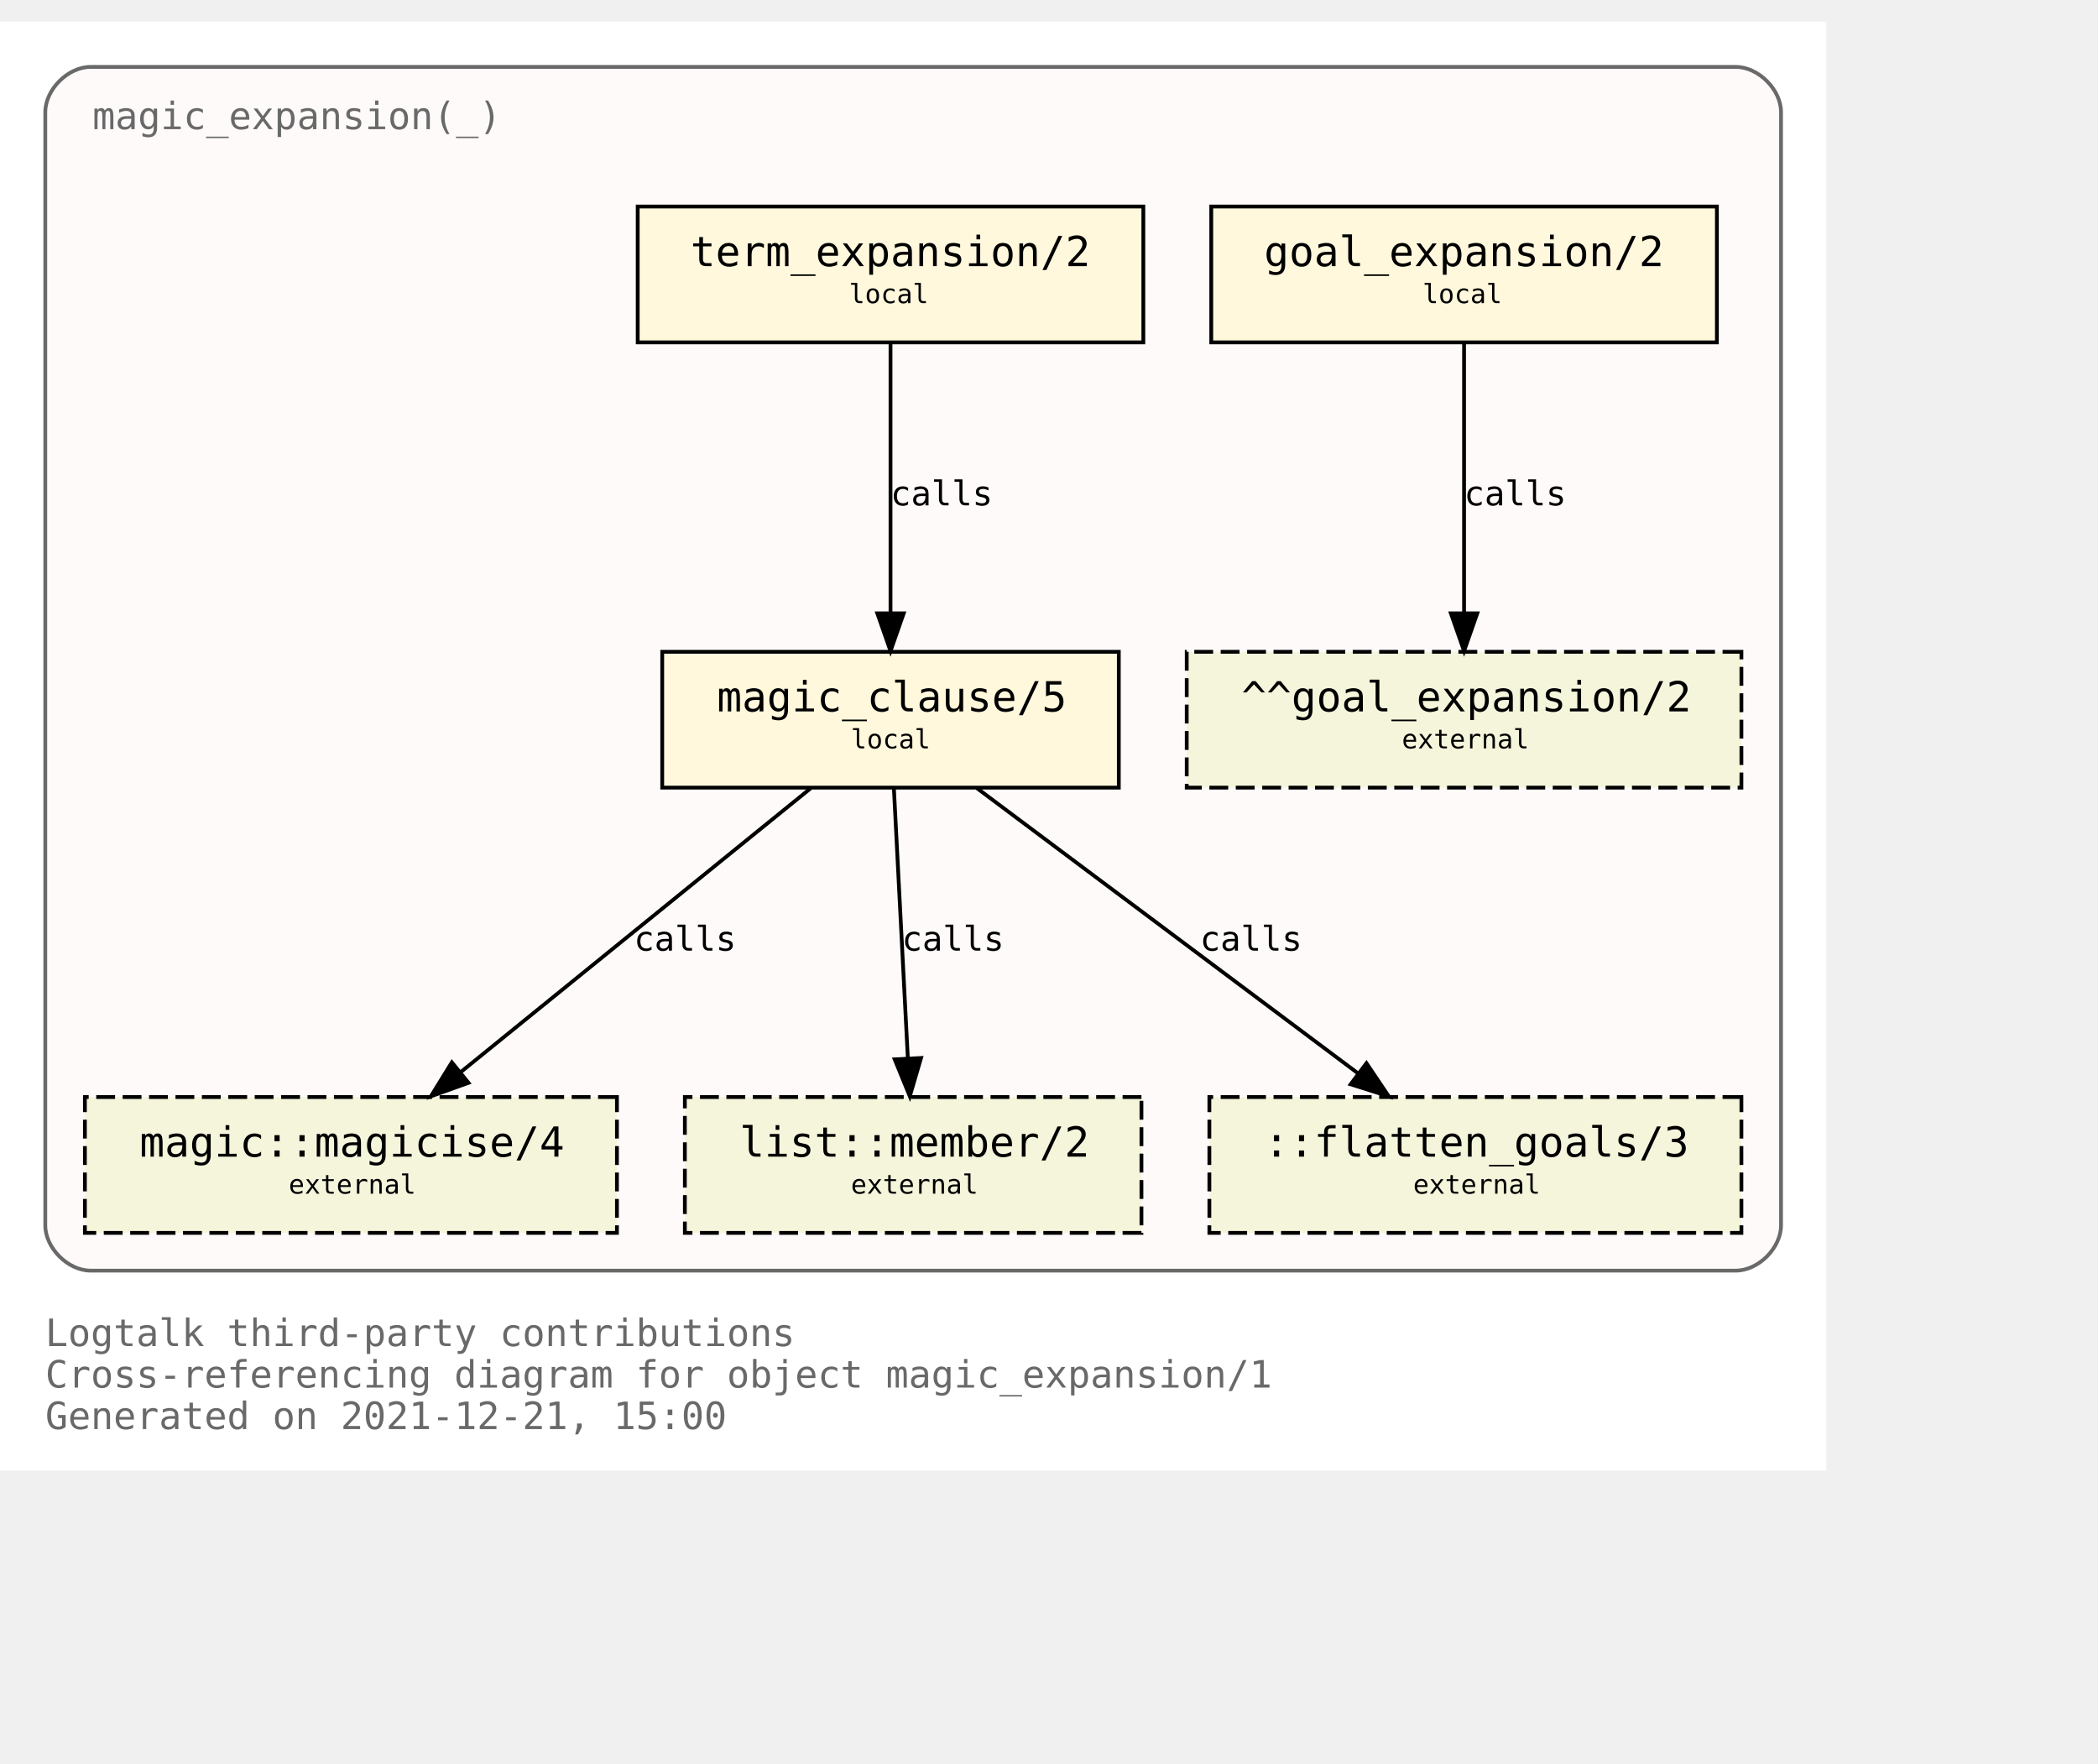
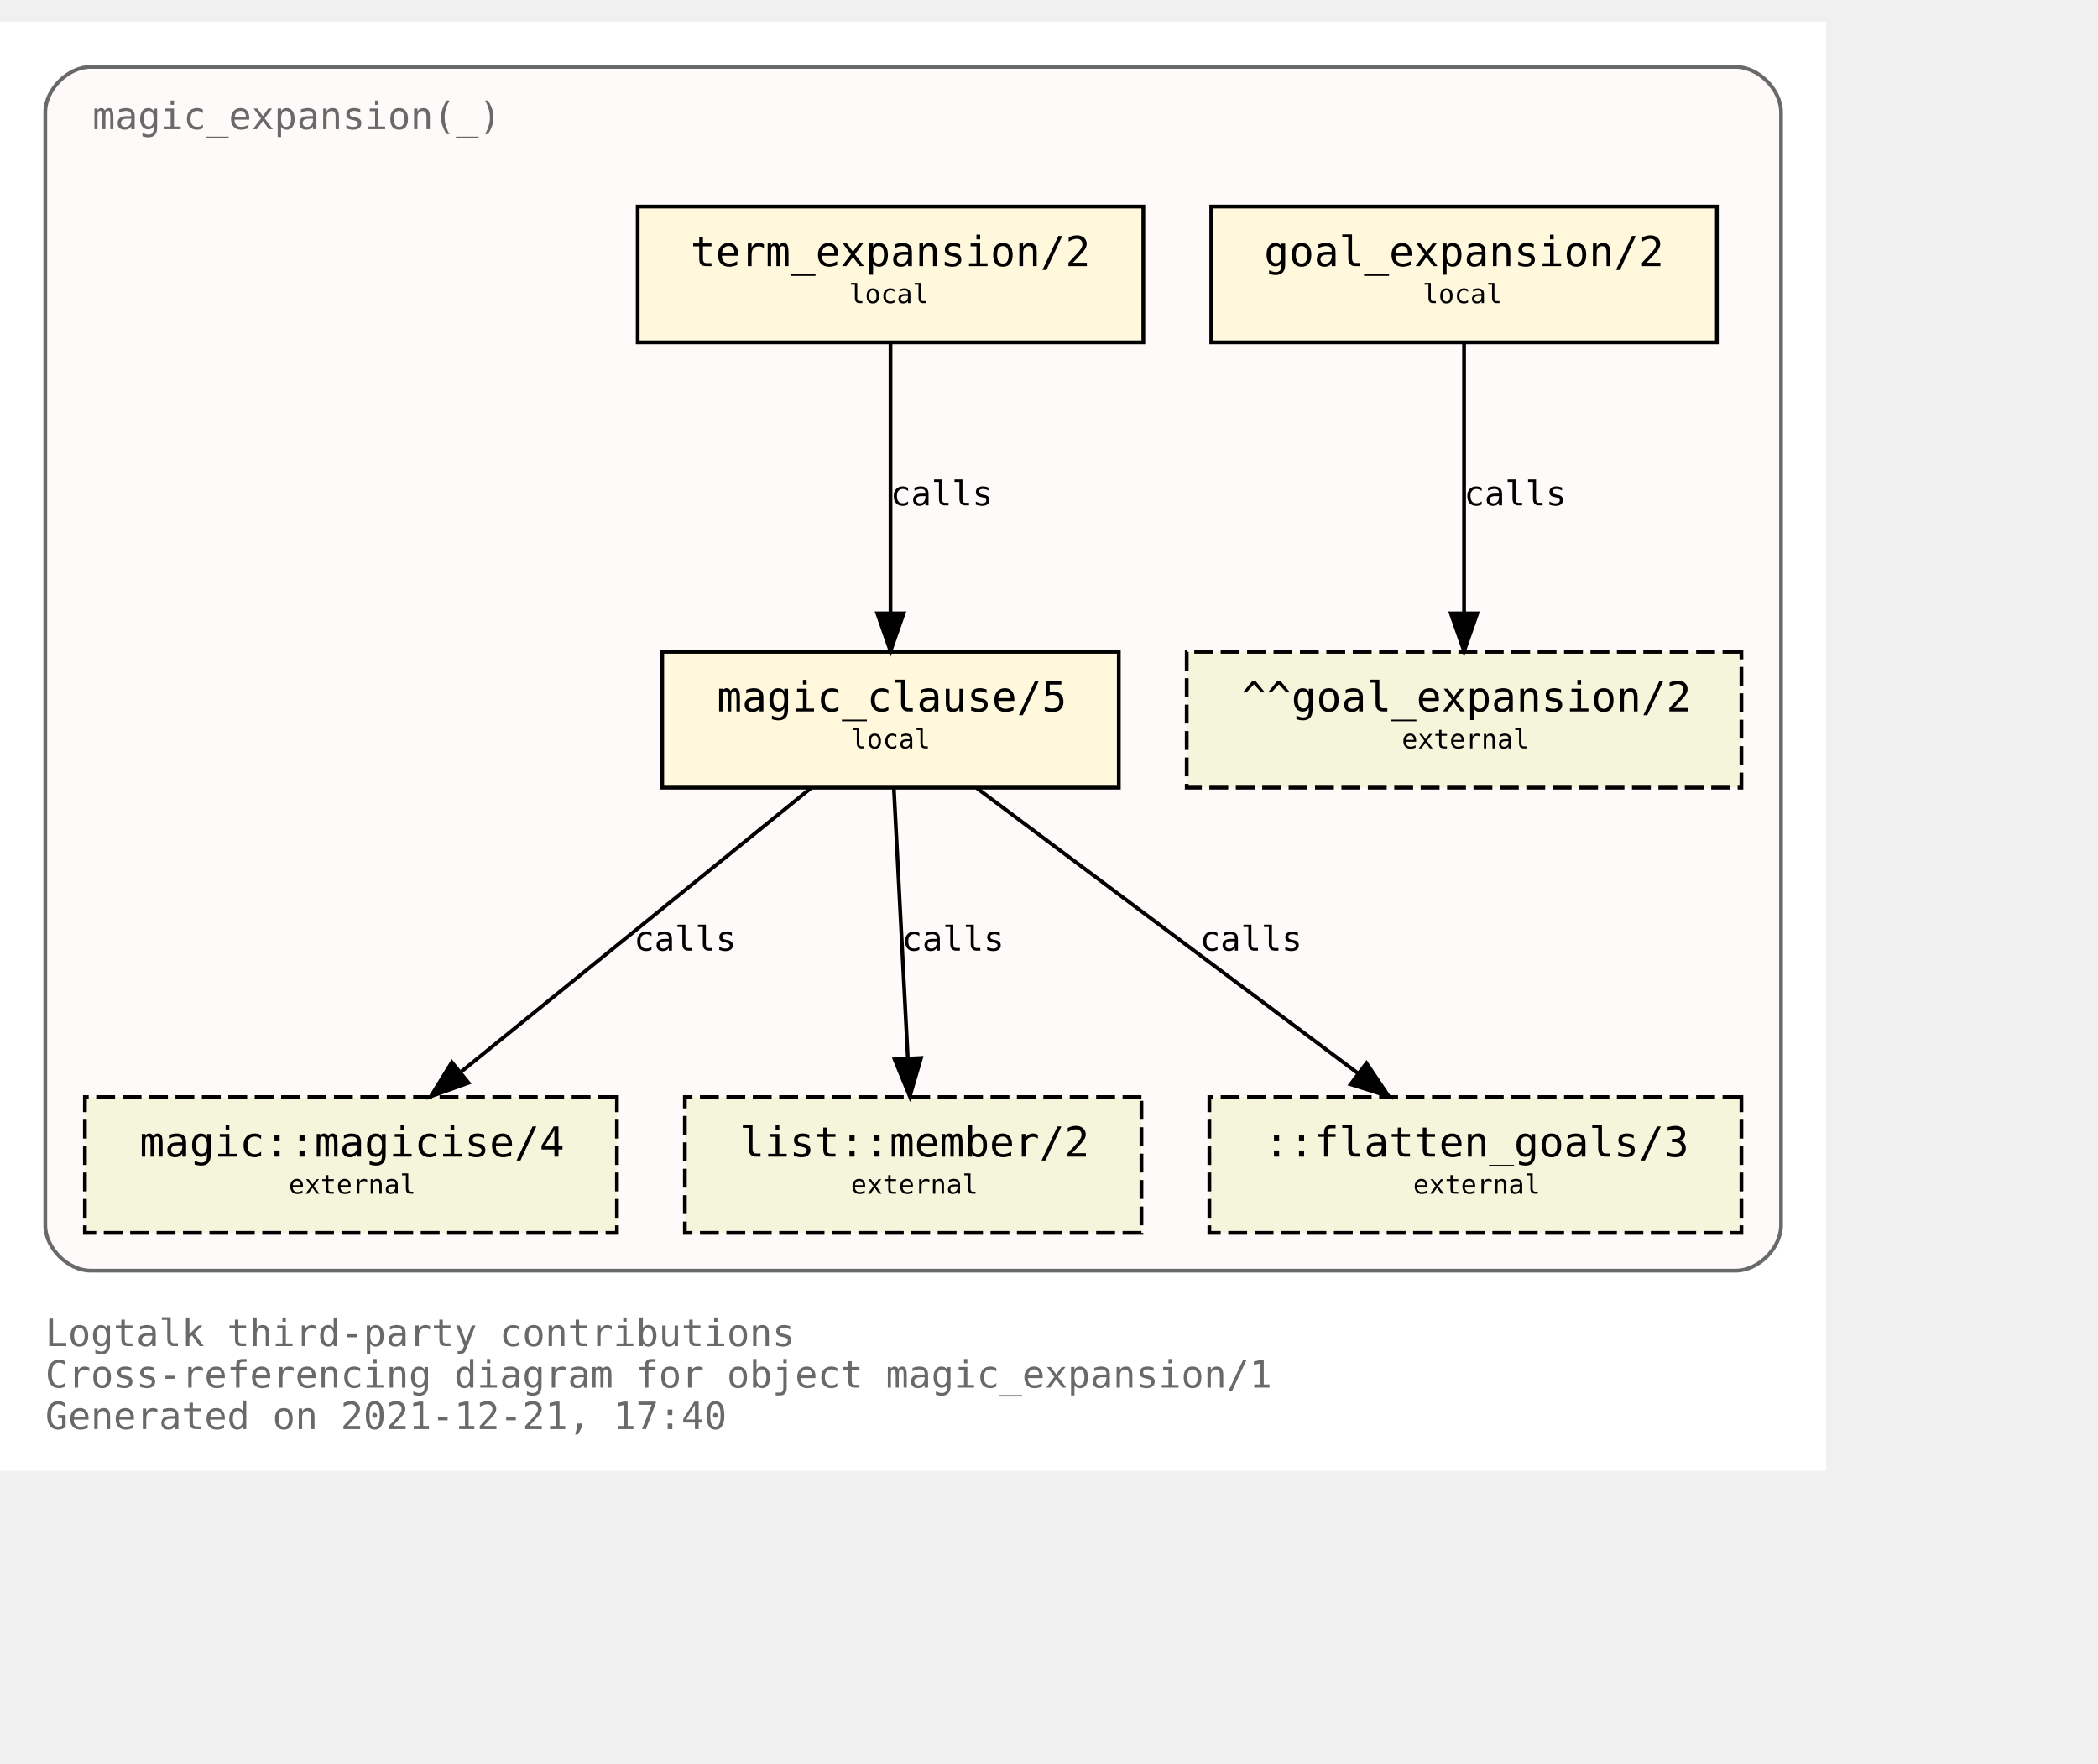
<svg xmlns="http://www.w3.org/2000/svg" xmlns:xlink="http://www.w3.org/1999/xlink" width="628pt" height="528pt" viewBox="72.00 72.00 556.00 456.00">
  <g id="graph0" class="graph" transform="scale(1 1) rotate(0) translate(76 452)">
    <polygon fill="white" stroke="transparent" points="-4,4 -4,-380 480,-380 480,4 -4,4" />
    <text text-anchor="start" x="8" y="-29" font-family="Monospace" font-size="10.00" fill="dimgray">Logtalk third-party contributions</text>
    <text text-anchor="start" x="8" y="-18" font-family="Monospace" font-size="10.00" fill="dimgray">Cross-referencing diagram for object magic_expansion/1</text>
-     <text text-anchor="start" x="8" y="-7" font-family="Monospace" font-size="10.00" fill="dimgray">Generated on 2021-12-21, 15:00</text>
+     <text text-anchor="start" x="8" y="-7" font-family="Monospace" font-size="10.00" fill="dimgray">Generated on 2021-12-21, 17:40</text>
    <g id="clust1" class="cluster">
      <g id="a_clust1">
        <a xlink:title="magic_expansion(_)">
          <path fill="snow" stroke="dimgray" d="M20,-49C20,-49 456,-49 456,-49 462,-49 468,-55 468,-61 468,-61 468,-356 468,-356 468,-362 462,-368 456,-368 456,-368 20,-368 20,-368 14,-368 8,-362 8,-356 8,-356 8,-61 8,-61 8,-55 14,-49 20,-49" />
          <g id="a_clust1_0">
-             <a xlink:href="https://github.com/LogtalkDotOrg/logtalk3/tree/9d07e3d575390d1530dd3f91fe06a9d7b16728c5/contributions/verdi_neruda/magic_expansion.lgt" xlink:title="https://github.com/LogtalkDotOrg/logtalk3/tree/9d07e3d575390d1530dd3f91fe06a9d7b16728c5/contributions/verdi_neruda/magic_expansion.lgt">
+             <a xlink:href="https://github.com/LogtalkDotOrg/logtalk3/tree/3a4909bcf9f60dd4a463873a8d7c2f22d6e79fd3/contributions/verdi_neruda/magic_expansion.lgt" xlink:title="https://github.com/LogtalkDotOrg/logtalk3/tree/3a4909bcf9f60dd4a463873a8d7c2f22d6e79fd3/contributions/verdi_neruda/magic_expansion.lgt">
              <text text-anchor="start" x="20.5" y="-351.5" font-family="Monospace" font-size="10.00" fill="dimgray">magic_expansion(_)</text>
            </a>
          </g>
        </a>
      </g>
    </g>
    <g id="node1" class="node">
      <g id="a_node1">
-         <a xlink:href="https://github.com/LogtalkDotOrg/logtalk3/tree/9d07e3d575390d1530dd3f91fe06a9d7b16728c5/contributions/verdi_neruda/magic_expansion.lgt#L51" xlink:title="https://github.com/LogtalkDotOrg/logtalk3/tree/9d07e3d575390d1530dd3f91fe06a9d7b16728c5/contributions/verdi_neruda/magic_expansion.lgt#L51">
+         <a xlink:href="https://github.com/LogtalkDotOrg/logtalk3/tree/3a4909bcf9f60dd4a463873a8d7c2f22d6e79fd3/contributions/verdi_neruda/magic_expansion.lgt#L51" xlink:title="https://github.com/LogtalkDotOrg/logtalk3/tree/3a4909bcf9f60dd4a463873a8d7c2f22d6e79fd3/contributions/verdi_neruda/magic_expansion.lgt#L51">
          <polygon fill="cornsilk" stroke="black" points="451,-331 317,-331 317,-295 451,-295 451,-331" />
          <text text-anchor="start" x="325" y="-315.8" font-family="Monospace" font-size="9.00"> </text>
          <text text-anchor="start" x="331" y="-315.2" font-family="Monospace" font-size="11.00">goal_expansion/2</text>
          <text text-anchor="start" x="437" y="-315.8" font-family="Monospace" font-size="9.00"> </text>
          <text text-anchor="start" x="325" y="-304.8" font-family="Monospace" font-size="9.00"> </text>
          <text text-anchor="start" x="373" y="-305.4" font-family="Monospace" font-size="7.00">local</text>
          <text text-anchor="start" x="437" y="-304.8" font-family="Monospace" font-size="9.00"> </text>
        </a>
      </g>
    </g>
    <g id="node7" class="node">
      <polygon fill="beige" stroke="black" stroke-dasharray="5,2" points="457.5,-213 310.5,-213 310.5,-177 457.5,-177 457.5,-213" />
      <text text-anchor="start" x="319" y="-197.8" font-family="Monospace" font-size="9.00"> </text>
      <text text-anchor="start" x="325" y="-197.2" font-family="Monospace" font-size="11.00">^^goal_expansion/2</text>
      <text text-anchor="start" x="444" y="-197.8" font-family="Monospace" font-size="9.00"> </text>
      <text text-anchor="start" x="319" y="-186.8" font-family="Monospace" font-size="9.00"> </text>
      <text text-anchor="start" x="367.5" y="-187.4" font-family="Monospace" font-size="7.00">external</text>
      <text text-anchor="start" x="444" y="-186.8" font-family="Monospace" font-size="9.00"> </text>
    </g>
    <g id="edge3" class="edge">
      <g id="a_edge3">
-         <a xlink:href="https://github.com/LogtalkDotOrg/logtalk3/tree/9d07e3d575390d1530dd3f91fe06a9d7b16728c5/contributions/verdi_neruda/magic_expansion.lgt#L51" xlink:title="calls">
+         <a xlink:href="https://github.com/LogtalkDotOrg/logtalk3/tree/3a4909bcf9f60dd4a463873a8d7c2f22d6e79fd3/contributions/verdi_neruda/magic_expansion.lgt#L51" xlink:title="calls">
          <path fill="none" stroke="black" d="M384,-294.88C384,-276.04 384,-245.47 384,-223.3" />
          <polygon fill="black" stroke="black" points="387.5,-223.19 384,-213.19 380.5,-223.19 387.5,-223.19" />
        </a>
      </g>
      <g id="a_edge3-label">
-         <a xlink:href="https://github.com/LogtalkDotOrg/logtalk3/tree/9d07e3d575390d1530dd3f91fe06a9d7b16728c5/contributions/verdi_neruda/magic_expansion.lgt#L51" xlink:title="https://github.com/LogtalkDotOrg/logtalk3/tree/9d07e3d575390d1530dd3f91fe06a9d7b16728c5/contributions/verdi_neruda/magic_expansion.lgt#L51">
+         <a xlink:href="https://github.com/LogtalkDotOrg/logtalk3/tree/3a4909bcf9f60dd4a463873a8d7c2f22d6e79fd3/contributions/verdi_neruda/magic_expansion.lgt#L51" xlink:title="https://github.com/LogtalkDotOrg/logtalk3/tree/3a4909bcf9f60dd4a463873a8d7c2f22d6e79fd3/contributions/verdi_neruda/magic_expansion.lgt#L51">
          <text text-anchor="start" x="384" y="-251.8" font-family="Monospace" font-size="9.00">calls</text>
        </a>
      </g>
    </g>
    <g id="node2" class="node">
      <g id="a_node2">
-         <a xlink:href="https://github.com/LogtalkDotOrg/logtalk3/tree/9d07e3d575390d1530dd3f91fe06a9d7b16728c5/contributions/verdi_neruda/magic_expansion.lgt#L54" xlink:title="https://github.com/LogtalkDotOrg/logtalk3/tree/9d07e3d575390d1530dd3f91fe06a9d7b16728c5/contributions/verdi_neruda/magic_expansion.lgt#L54">
+         <a xlink:href="https://github.com/LogtalkDotOrg/logtalk3/tree/3a4909bcf9f60dd4a463873a8d7c2f22d6e79fd3/contributions/verdi_neruda/magic_expansion.lgt#L54" xlink:title="https://github.com/LogtalkDotOrg/logtalk3/tree/3a4909bcf9f60dd4a463873a8d7c2f22d6e79fd3/contributions/verdi_neruda/magic_expansion.lgt#L54">
          <polygon fill="cornsilk" stroke="black" points="299,-331 165,-331 165,-295 299,-295 299,-331" />
          <text text-anchor="start" x="173" y="-315.8" font-family="Monospace" font-size="9.00"> </text>
          <text text-anchor="start" x="179" y="-315.2" font-family="Monospace" font-size="11.00">term_expansion/2</text>
          <text text-anchor="start" x="285" y="-315.8" font-family="Monospace" font-size="9.00"> </text>
          <text text-anchor="start" x="173" y="-304.8" font-family="Monospace" font-size="9.00"> </text>
          <text text-anchor="start" x="221" y="-305.4" font-family="Monospace" font-size="7.00">local</text>
          <text text-anchor="start" x="285" y="-304.8" font-family="Monospace" font-size="9.00"> </text>
        </a>
      </g>
    </g>
    <g id="node3" class="node">
      <g id="a_node3">
-         <a xlink:href="https://github.com/LogtalkDotOrg/logtalk3/tree/9d07e3d575390d1530dd3f91fe06a9d7b16728c5/contributions/verdi_neruda/magic_expansion.lgt#L61" xlink:title="https://github.com/LogtalkDotOrg/logtalk3/tree/9d07e3d575390d1530dd3f91fe06a9d7b16728c5/contributions/verdi_neruda/magic_expansion.lgt#L61">
+         <a xlink:href="https://github.com/LogtalkDotOrg/logtalk3/tree/3a4909bcf9f60dd4a463873a8d7c2f22d6e79fd3/contributions/verdi_neruda/magic_expansion.lgt#L61" xlink:title="https://github.com/LogtalkDotOrg/logtalk3/tree/3a4909bcf9f60dd4a463873a8d7c2f22d6e79fd3/contributions/verdi_neruda/magic_expansion.lgt#L61">
          <polygon fill="cornsilk" stroke="black" points="292.5,-213 171.5,-213 171.5,-177 292.5,-177 292.5,-213" />
          <text text-anchor="start" x="180" y="-197.8" font-family="Monospace" font-size="9.00"> </text>
          <text text-anchor="start" x="186" y="-197.2" font-family="Monospace" font-size="11.00">magic_clause/5</text>
          <text text-anchor="start" x="279" y="-197.8" font-family="Monospace" font-size="9.00"> </text>
          <text text-anchor="start" x="180" y="-186.8" font-family="Monospace" font-size="9.00"> </text>
          <text text-anchor="start" x="221.5" y="-187.4" font-family="Monospace" font-size="7.00">local</text>
          <text text-anchor="start" x="279" y="-186.8" font-family="Monospace" font-size="9.00"> </text>
        </a>
      </g>
    </g>
    <g id="edge1" class="edge">
      <g id="a_edge1">
-         <a xlink:href="https://github.com/LogtalkDotOrg/logtalk3/tree/9d07e3d575390d1530dd3f91fe06a9d7b16728c5/contributions/verdi_neruda/magic_expansion.lgt#L54" xlink:title="calls">
+         <a xlink:href="https://github.com/LogtalkDotOrg/logtalk3/tree/3a4909bcf9f60dd4a463873a8d7c2f22d6e79fd3/contributions/verdi_neruda/magic_expansion.lgt#L54" xlink:title="calls">
          <path fill="none" stroke="black" d="M232,-294.88C232,-276.04 232,-245.47 232,-223.3" />
          <polygon fill="black" stroke="black" points="235.5,-223.19 232,-213.19 228.5,-223.19 235.5,-223.19" />
        </a>
      </g>
      <g id="a_edge1-label">
-         <a xlink:href="https://github.com/LogtalkDotOrg/logtalk3/tree/9d07e3d575390d1530dd3f91fe06a9d7b16728c5/contributions/verdi_neruda/magic_expansion.lgt#L54" xlink:title="https://github.com/LogtalkDotOrg/logtalk3/tree/9d07e3d575390d1530dd3f91fe06a9d7b16728c5/contributions/verdi_neruda/magic_expansion.lgt#L54">
+         <a xlink:href="https://github.com/LogtalkDotOrg/logtalk3/tree/3a4909bcf9f60dd4a463873a8d7c2f22d6e79fd3/contributions/verdi_neruda/magic_expansion.lgt#L54" xlink:title="https://github.com/LogtalkDotOrg/logtalk3/tree/3a4909bcf9f60dd4a463873a8d7c2f22d6e79fd3/contributions/verdi_neruda/magic_expansion.lgt#L54">
          <text text-anchor="start" x="232" y="-251.8" font-family="Monospace" font-size="9.00">calls</text>
        </a>
      </g>
    </g>
    <g id="node4" class="node">
      <g id="a_node4">
        <a xlink:href="https://logtalk.org/library/magic_0.html#magicise/4" xlink:title="https://logtalk.org/library/magic_0.html#magicise/4">
          <polygon fill="beige" stroke="black" stroke-dasharray="5,2" points="159.5,-95 18.5,-95 18.5,-59 159.5,-59 159.5,-95" />
          <text text-anchor="start" x="27" y="-79.8" font-family="Monospace" font-size="9.00"> </text>
          <text text-anchor="start" x="33" y="-79.2" font-family="Monospace" font-size="11.00">magic::magicise/4</text>
          <text text-anchor="start" x="146" y="-79.8" font-family="Monospace" font-size="9.00"> </text>
          <text text-anchor="start" x="27" y="-68.8" font-family="Monospace" font-size="9.00"> </text>
          <text text-anchor="start" x="72.5" y="-69.4" font-family="Monospace" font-size="7.00">external</text>
          <text text-anchor="start" x="146" y="-68.8" font-family="Monospace" font-size="9.00"> </text>
        </a>
      </g>
    </g>
    <g id="edge4" class="edge">
      <g id="a_edge4">
-         <a xlink:href="https://github.com/LogtalkDotOrg/logtalk3/tree/9d07e3d575390d1530dd3f91fe06a9d7b16728c5/contributions/verdi_neruda/magic_expansion.lgt#L61" xlink:title="calls">
+         <a xlink:href="https://github.com/LogtalkDotOrg/logtalk3/tree/3a4909bcf9f60dd4a463873a8d7c2f22d6e79fd3/contributions/verdi_neruda/magic_expansion.lgt#L61" xlink:title="calls">
          <path fill="none" stroke="black" d="M210.9,-176.88C186.4,-157.01 145.83,-124.1 118.28,-101.76" />
          <polygon fill="black" stroke="black" points="120.16,-98.77 110.19,-95.19 115.75,-104.2 120.16,-98.77" />
        </a>
      </g>
      <g id="a_edge4-label">
-         <a xlink:href="https://github.com/LogtalkDotOrg/logtalk3/tree/9d07e3d575390d1530dd3f91fe06a9d7b16728c5/contributions/verdi_neruda/magic_expansion.lgt#L61" xlink:title="https://github.com/LogtalkDotOrg/logtalk3/tree/9d07e3d575390d1530dd3f91fe06a9d7b16728c5/contributions/verdi_neruda/magic_expansion.lgt#L61">
+         <a xlink:href="https://github.com/LogtalkDotOrg/logtalk3/tree/3a4909bcf9f60dd4a463873a8d7c2f22d6e79fd3/contributions/verdi_neruda/magic_expansion.lgt#L61" xlink:title="https://github.com/LogtalkDotOrg/logtalk3/tree/3a4909bcf9f60dd4a463873a8d7c2f22d6e79fd3/contributions/verdi_neruda/magic_expansion.lgt#L61">
          <text text-anchor="start" x="164" y="-133.8" font-family="Monospace" font-size="9.00">calls</text>
        </a>
      </g>
    </g>
    <g id="node5" class="node">
      <g id="a_node5">
        <a xlink:href="https://logtalk.org/library/listp_0.html#member/2" xlink:title="https://logtalk.org/library/listp_0.html#member/2">
          <polygon fill="beige" stroke="black" stroke-dasharray="5,2" points="298.5,-95 177.5,-95 177.5,-59 298.5,-59 298.5,-95" />
          <text text-anchor="start" x="186" y="-79.8" font-family="Monospace" font-size="9.00"> </text>
          <text text-anchor="start" x="192" y="-79.2" font-family="Monospace" font-size="11.00">list::member/2</text>
          <text text-anchor="start" x="285" y="-79.8" font-family="Monospace" font-size="9.00"> </text>
          <text text-anchor="start" x="186" y="-68.8" font-family="Monospace" font-size="9.00"> </text>
          <text text-anchor="start" x="221.5" y="-69.4" font-family="Monospace" font-size="7.00">external</text>
          <text text-anchor="start" x="285" y="-68.8" font-family="Monospace" font-size="9.00"> </text>
        </a>
      </g>
    </g>
    <g id="edge5" class="edge">
      <g id="a_edge5">
-         <a xlink:href="https://github.com/LogtalkDotOrg/logtalk3/tree/9d07e3d575390d1530dd3f91fe06a9d7b16728c5/contributions/verdi_neruda/magic_expansion.lgt#L61" xlink:title="calls">
+         <a xlink:href="https://github.com/LogtalkDotOrg/logtalk3/tree/3a4909bcf9f60dd4a463873a8d7c2f22d6e79fd3/contributions/verdi_neruda/magic_expansion.lgt#L61" xlink:title="calls">
          <path fill="none" stroke="black" d="M232.89,-176.88C233.86,-158.04 235.44,-127.47 236.59,-105.3" />
          <polygon fill="black" stroke="black" points="240.09,-105.35 237.11,-95.19 233.1,-104.99 240.09,-105.35" />
        </a>
      </g>
      <g id="a_edge5-label">
-         <a xlink:href="https://github.com/LogtalkDotOrg/logtalk3/tree/9d07e3d575390d1530dd3f91fe06a9d7b16728c5/contributions/verdi_neruda/magic_expansion.lgt#L61" xlink:title="https://github.com/LogtalkDotOrg/logtalk3/tree/9d07e3d575390d1530dd3f91fe06a9d7b16728c5/contributions/verdi_neruda/magic_expansion.lgt#L61">
+         <a xlink:href="https://github.com/LogtalkDotOrg/logtalk3/tree/3a4909bcf9f60dd4a463873a8d7c2f22d6e79fd3/contributions/verdi_neruda/magic_expansion.lgt#L61" xlink:title="https://github.com/LogtalkDotOrg/logtalk3/tree/3a4909bcf9f60dd4a463873a8d7c2f22d6e79fd3/contributions/verdi_neruda/magic_expansion.lgt#L61">
          <text text-anchor="start" x="235" y="-133.8" font-family="Monospace" font-size="9.00">calls</text>
        </a>
      </g>
    </g>
    <g id="node6" class="node">
      <polygon fill="beige" stroke="black" stroke-dasharray="5,2" points="457.5,-95 316.5,-95 316.5,-59 457.5,-59 457.5,-95" />
      <text text-anchor="start" x="325" y="-79.8" font-family="Monospace" font-size="9.00"> </text>
      <text text-anchor="start" x="331" y="-79.2" font-family="Monospace" font-size="11.00">::flatten_goals/3</text>
      <text text-anchor="start" x="444" y="-79.8" font-family="Monospace" font-size="9.00"> </text>
      <text text-anchor="start" x="325" y="-68.8" font-family="Monospace" font-size="9.00"> </text>
      <text text-anchor="start" x="370.5" y="-69.4" font-family="Monospace" font-size="7.00">external</text>
      <text text-anchor="start" x="444" y="-68.8" font-family="Monospace" font-size="9.00"> </text>
    </g>
    <g id="edge2" class="edge">
      <g id="a_edge2">
-         <a xlink:href="https://github.com/LogtalkDotOrg/logtalk3/tree/9d07e3d575390d1530dd3f91fe06a9d7b16728c5/contributions/verdi_neruda/magic_expansion.lgt#L61" xlink:title="calls">
+         <a xlink:href="https://github.com/LogtalkDotOrg/logtalk3/tree/3a4909bcf9f60dd4a463873a8d7c2f22d6e79fd3/contributions/verdi_neruda/magic_expansion.lgt#L61" xlink:title="calls">
          <path fill="none" stroke="black" d="M254.87,-176.88C281.66,-156.84 326.16,-123.53 356.03,-101.18" />
          <polygon fill="black" stroke="black" points="358.13,-103.98 364.04,-95.19 353.93,-98.38 358.13,-103.98" />
        </a>
      </g>
      <g id="a_edge2-label">
-         <a xlink:href="https://github.com/LogtalkDotOrg/logtalk3/tree/9d07e3d575390d1530dd3f91fe06a9d7b16728c5/contributions/verdi_neruda/magic_expansion.lgt#L61" xlink:title="https://github.com/LogtalkDotOrg/logtalk3/tree/9d07e3d575390d1530dd3f91fe06a9d7b16728c5/contributions/verdi_neruda/magic_expansion.lgt#L61">
+         <a xlink:href="https://github.com/LogtalkDotOrg/logtalk3/tree/3a4909bcf9f60dd4a463873a8d7c2f22d6e79fd3/contributions/verdi_neruda/magic_expansion.lgt#L61" xlink:title="https://github.com/LogtalkDotOrg/logtalk3/tree/3a4909bcf9f60dd4a463873a8d7c2f22d6e79fd3/contributions/verdi_neruda/magic_expansion.lgt#L61">
          <text text-anchor="start" x="314" y="-133.8" font-family="Monospace" font-size="9.00">calls</text>
        </a>
      </g>
    </g>
  </g>
</svg>
